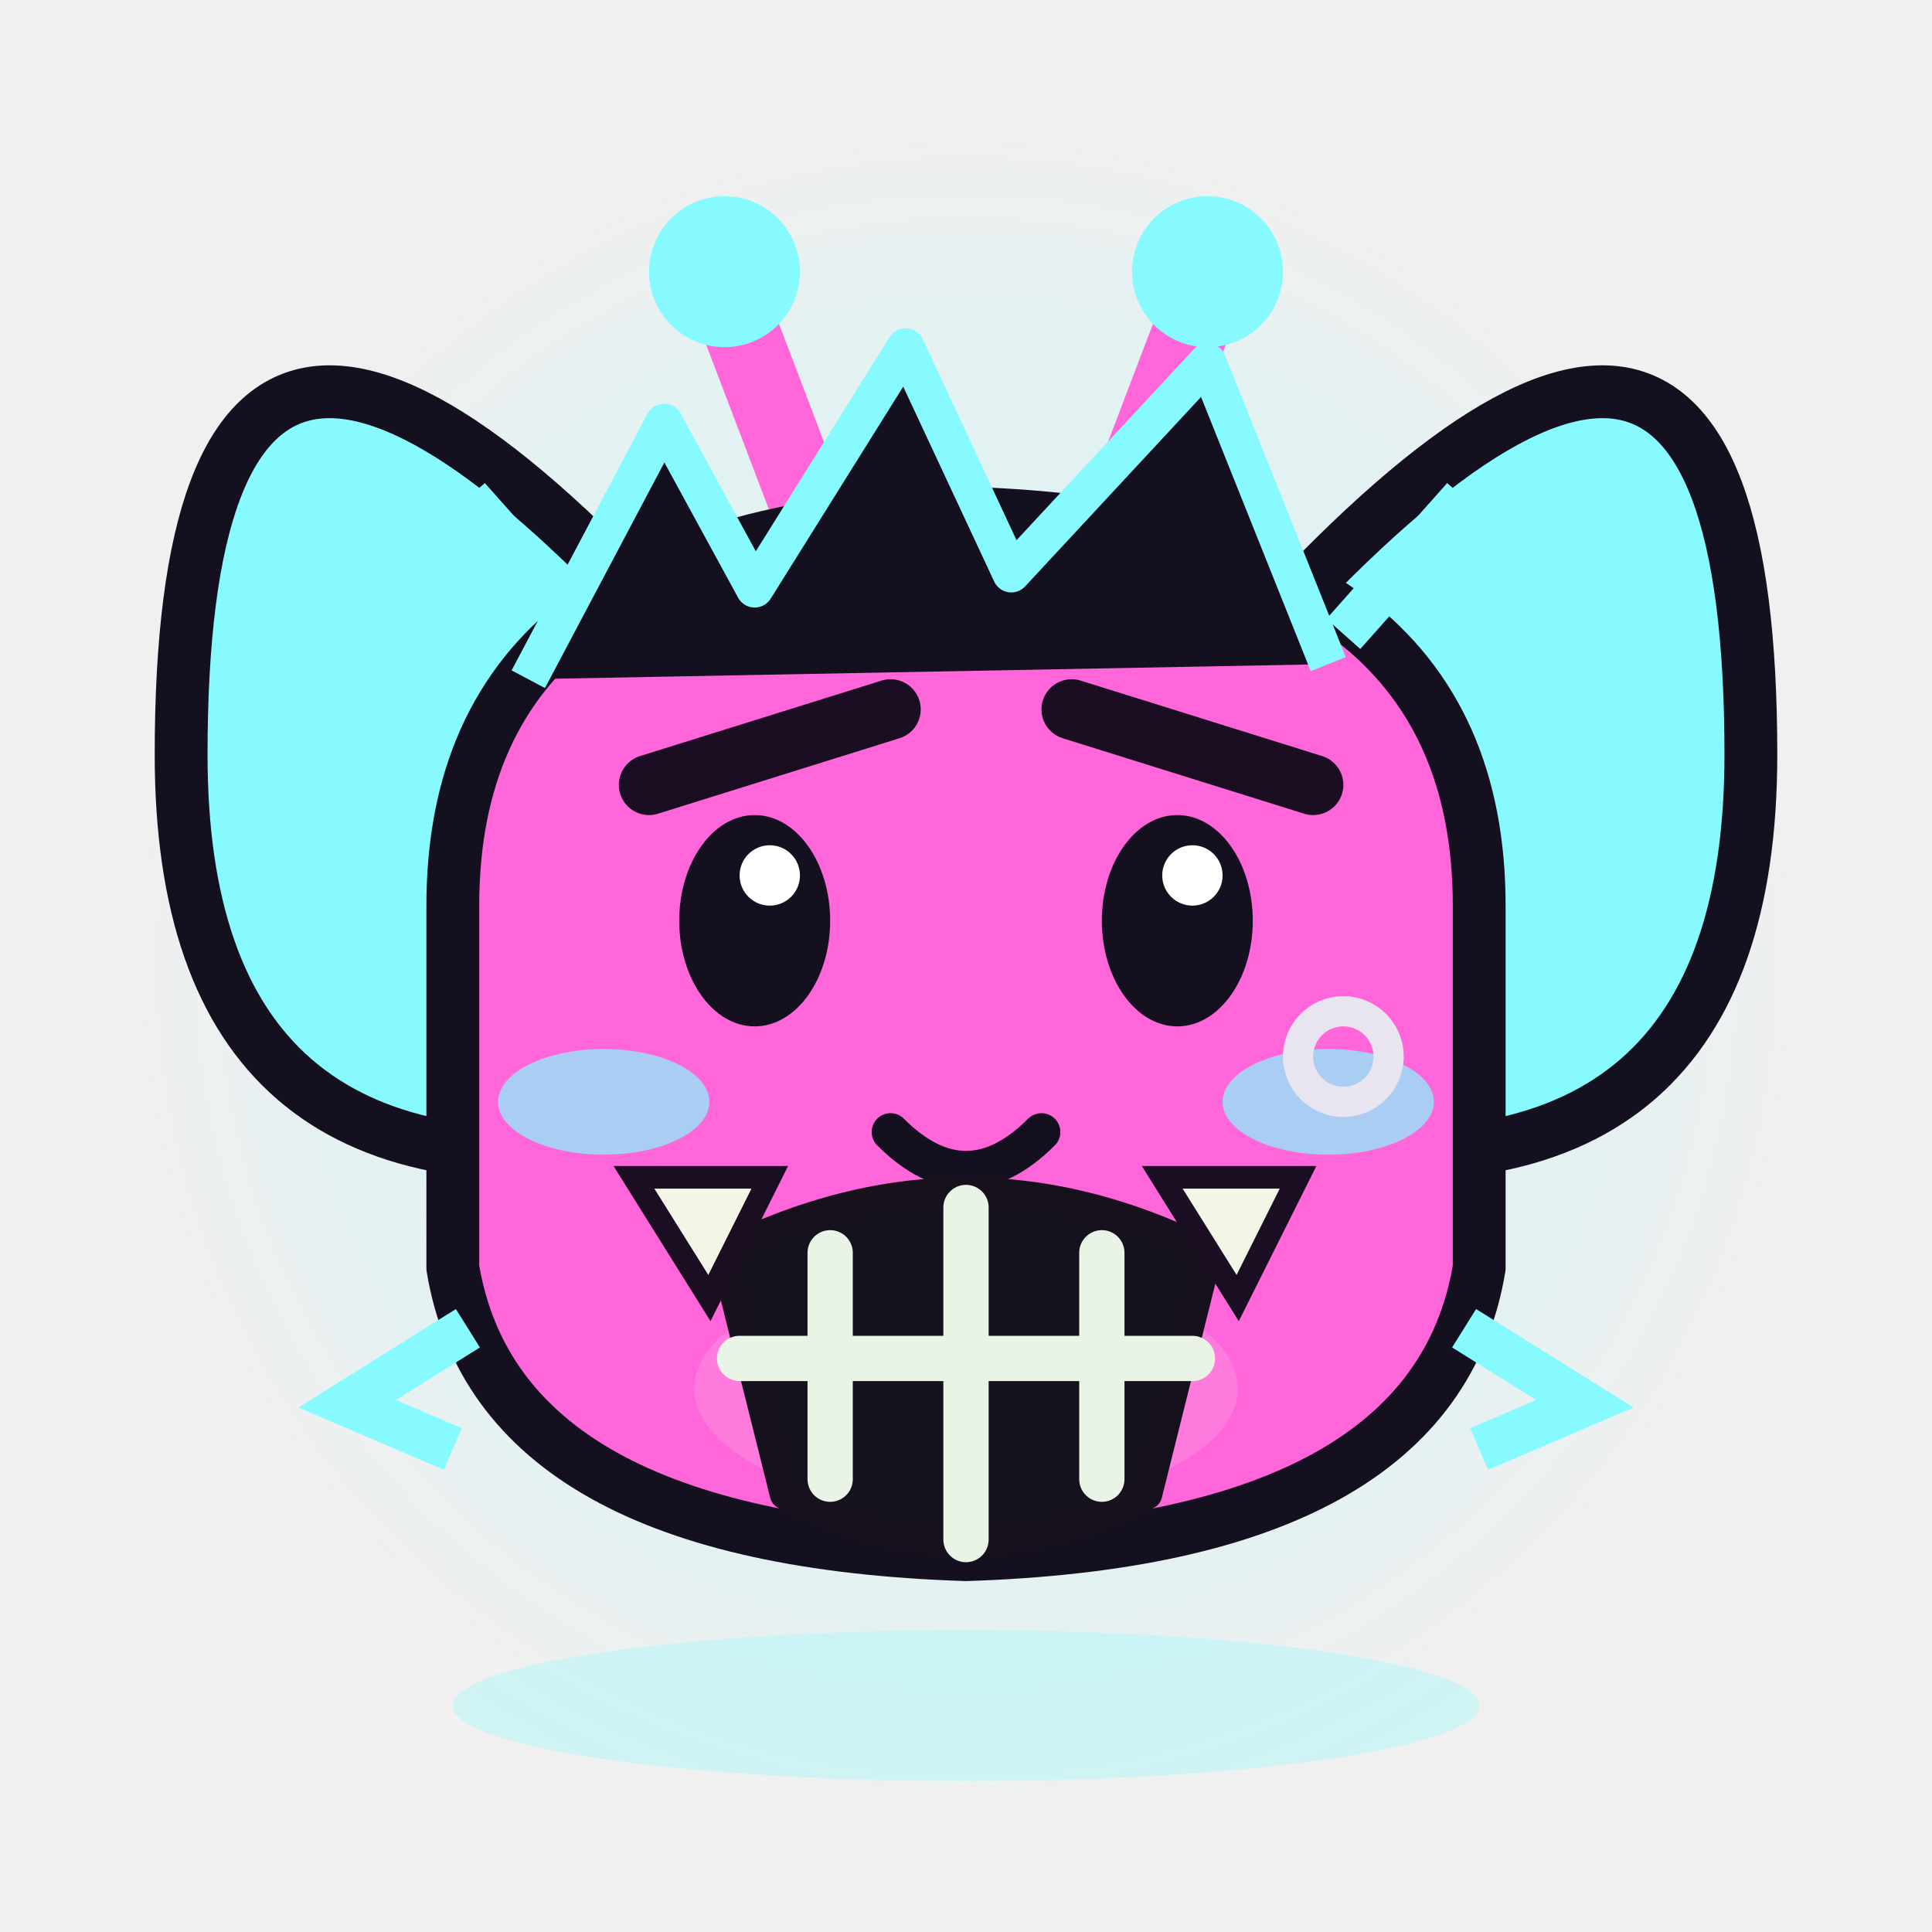
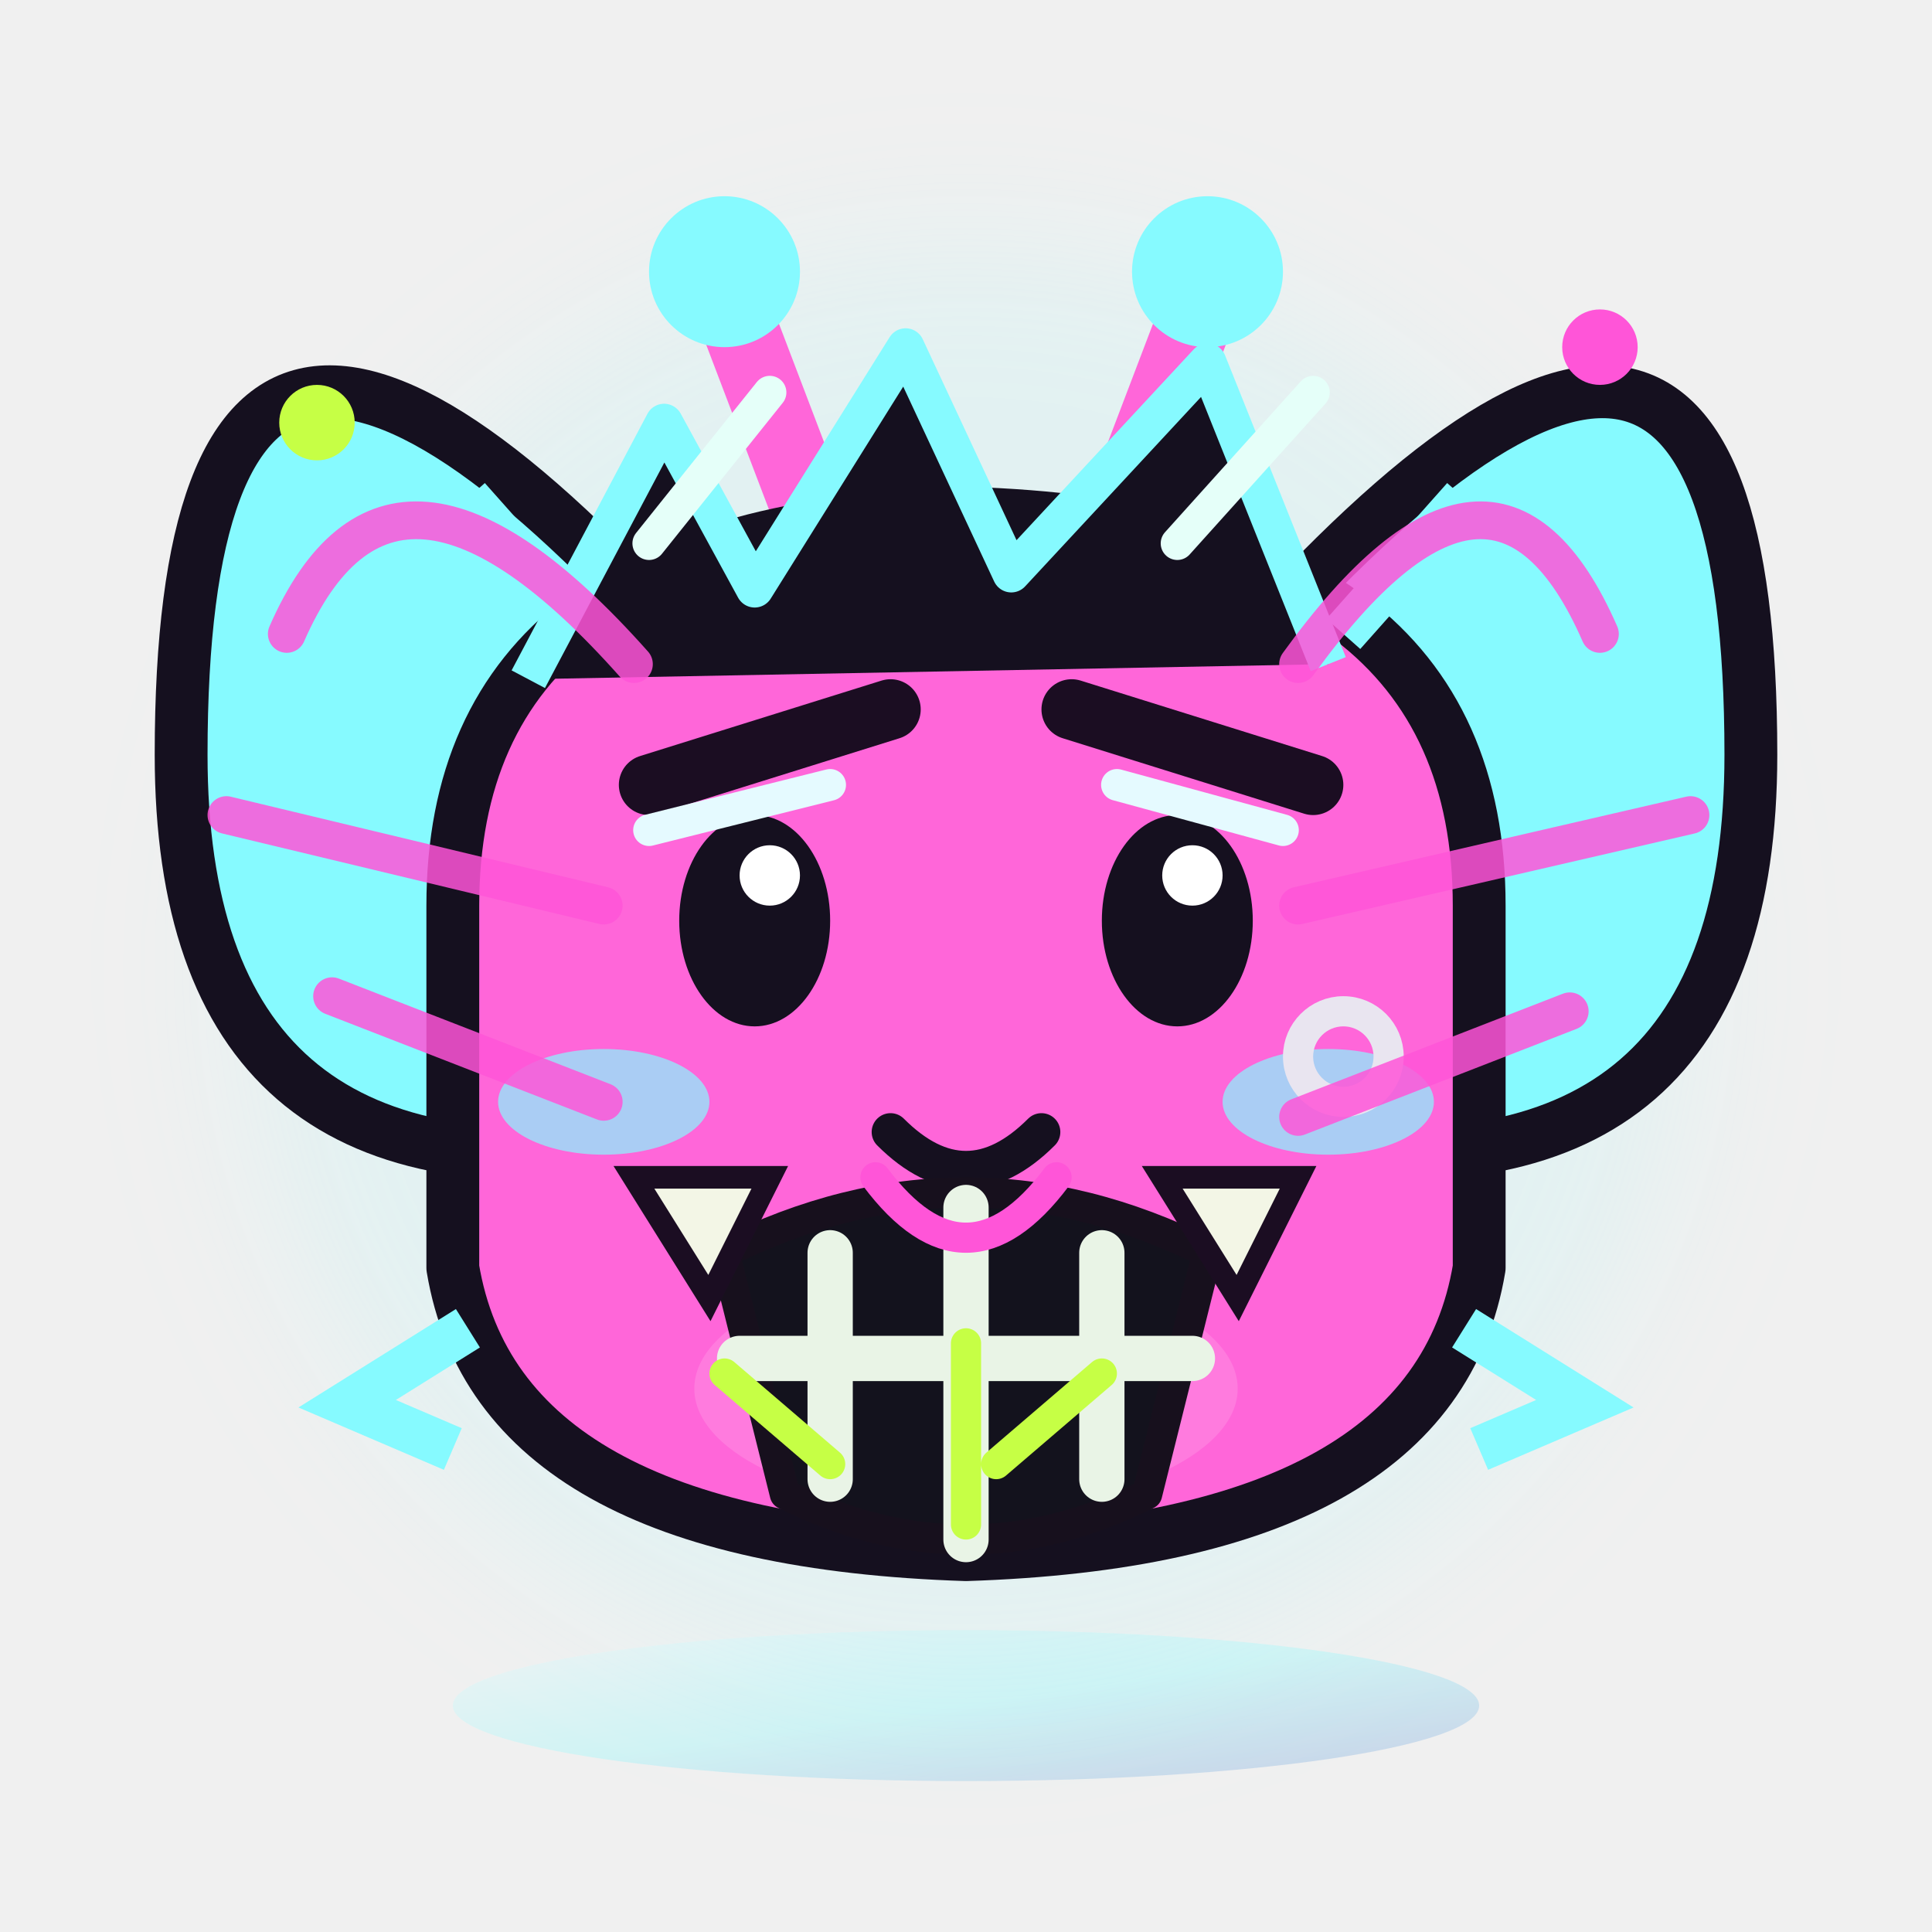
- <svg xmlns="http://www.w3.org/2000/svg" viewBox="0 0 128 128" role="img" aria-label="VEXWING dark neon skeleton mascot">
+ <svg xmlns="http://www.w3.org/2000/svg" viewBox="0 0 128 128" role="img" aria-labelledby="title desc">
  <defs>
    <filter id="halo" x="-50%" y="-50%" width="200%" height="200%">
      <feGaussianBlur stdDeviation="5" />
    </filter>
+     <linearGradient id="modern" x1="0" y1="0" x2="1" y2="1">
+       <stop stop-color="#efffff" />
+       <stop offset=".5" stop-color="#86faff" />
+       <stop offset="1" stop-color="#6682d1" />
+     </linearGradient>
  </defs>
-   <ellipse cx="64" cy="113" rx="34" ry="5" fill="#86faff" opacity=".3" />
+   <ellipse cx="64" cy="113" rx="34" ry="5" fill="url(#modern)" opacity=".3" />
  <circle cx="64" cy="64" r="48" fill="#86faff" opacity=".13" filter="url(#halo)" />
  <path d="M48 46 Q12 4 12 50 Q12 80 42 76 M80 46 Q116 4 116 50 Q116 80 86 76" fill="#86faff" stroke="#15101f" stroke-width="3.5" stroke-linejoin="round" />
  <path d="M56 40 48 19M72 40 80 19" stroke="#ff66d9" stroke-width="5" stroke-linecap="round" />
  <circle cx="48" cy="18" r="5" fill="#86faff" />
  <circle cx="80" cy="18" r="5" fill="#86faff" />
  <path d="M30 60 Q30 35 64 34 Q98 35 98 60 L98 84 Q95 102 64 103 Q33 102 30 84Z" fill="#ff66d9" stroke="#15101f" stroke-width="3.5" stroke-linejoin="round" />
  <ellipse cx="64" cy="92" rx="18" ry="8" fill="#fff" opacity=".14" />
  <ellipse cx="50" cy="61" rx="5" ry="7" fill="#15101f" />
  <ellipse cx="78" cy="61" rx="5" ry="7" fill="#15101f" />
  <circle cx="51" cy="58" r="2" fill="#fff" />
  <circle cx="79" cy="58" r="2" fill="#fff" />
  <path d="M59 75 Q64 80 69 75" fill="none" stroke="#15101f" stroke-width="2.5" stroke-linecap="round" />
  <ellipse cx="40" cy="73" rx="7" ry="3.5" fill="#86faff" opacity=".7" />
  <ellipse cx="88" cy="73" rx="7" ry="3.5" fill="#86faff" opacity=".7" />
  <path d="M54 89Q64 96 74 89" stroke="#86faff" stroke-width="3" fill="none" stroke-linecap="round" />
  <g aria-hidden="true" stroke="#17101d" stroke-linejoin="round">
    <path d="M48 83 Q64 75 80 83 L76 99 Q64 105 52 99Z" fill="#13121d" stroke-width="2" />
    <path d="M55 83v15M64 80v22M73 83v15M49 90h30" stroke="#e9f4e6" stroke-width="3" stroke-linecap="round" />
    <path d="M39 42l-8-9m58 9 8-9" stroke="#86faff" stroke-width="3" />
  </g>
  <g aria-hidden="true">
    <path d="M35 45 44 28 50 39 60 23 67 38 80 24 88 44" fill="#15101f" stroke="#86faff" stroke-width="2.5" stroke-linejoin="round" />
    <path d="M43 52l16-5M71 47l16 5" stroke="#1b0d22" stroke-width="4" stroke-linecap="round" />
    <path d="M42 78h9l-4 8zM77 78h9l-4 8z" fill="#f3f6e6" stroke="#1b0d22" stroke-width="1.5" />
    <path d="M31 88l-8 5 7 3M97 88l8 5-7 3" fill="none" stroke="#86faff" stroke-width="3" />
    <circle cx="89" cy="70" r="3" fill="none" stroke="#e9e5f0" stroke-width="2" />
  </g>
+   <g id="remaster-details" stroke-linejoin="round" stroke-linecap="round">
+     <path d="M19 42Q26 26 42 44M15 54l25 6m-18 6 18 7m66-31q-7-16-20 2m26 10-26 6m18 7-18 7" fill="none" stroke="#ff55d8" stroke-width="2.5" opacity=".85" />
+     <path d="m43 36 8-10m27 10 9-10" stroke="#e5fff9" stroke-width="2.2" />
+     <path d="m48 91 7 6m9-8v12m9-10-7 6" stroke="#c6ff45" stroke-width="2" />
+     <circle cx="21" cy="28" r="2.5" fill="#c6ff45" />
+     <circle cx="106" cy="23" r="2.5" fill="#ff55d8" />
+     <path d="m43 55 12-3m19 0 11 3" stroke="#e5faff" stroke-width="2.1" />
+     <path d="M58 78q6 8 12 0" fill="none" stroke="#ff55d8" stroke-width="2" />
+   </g>
</svg>
